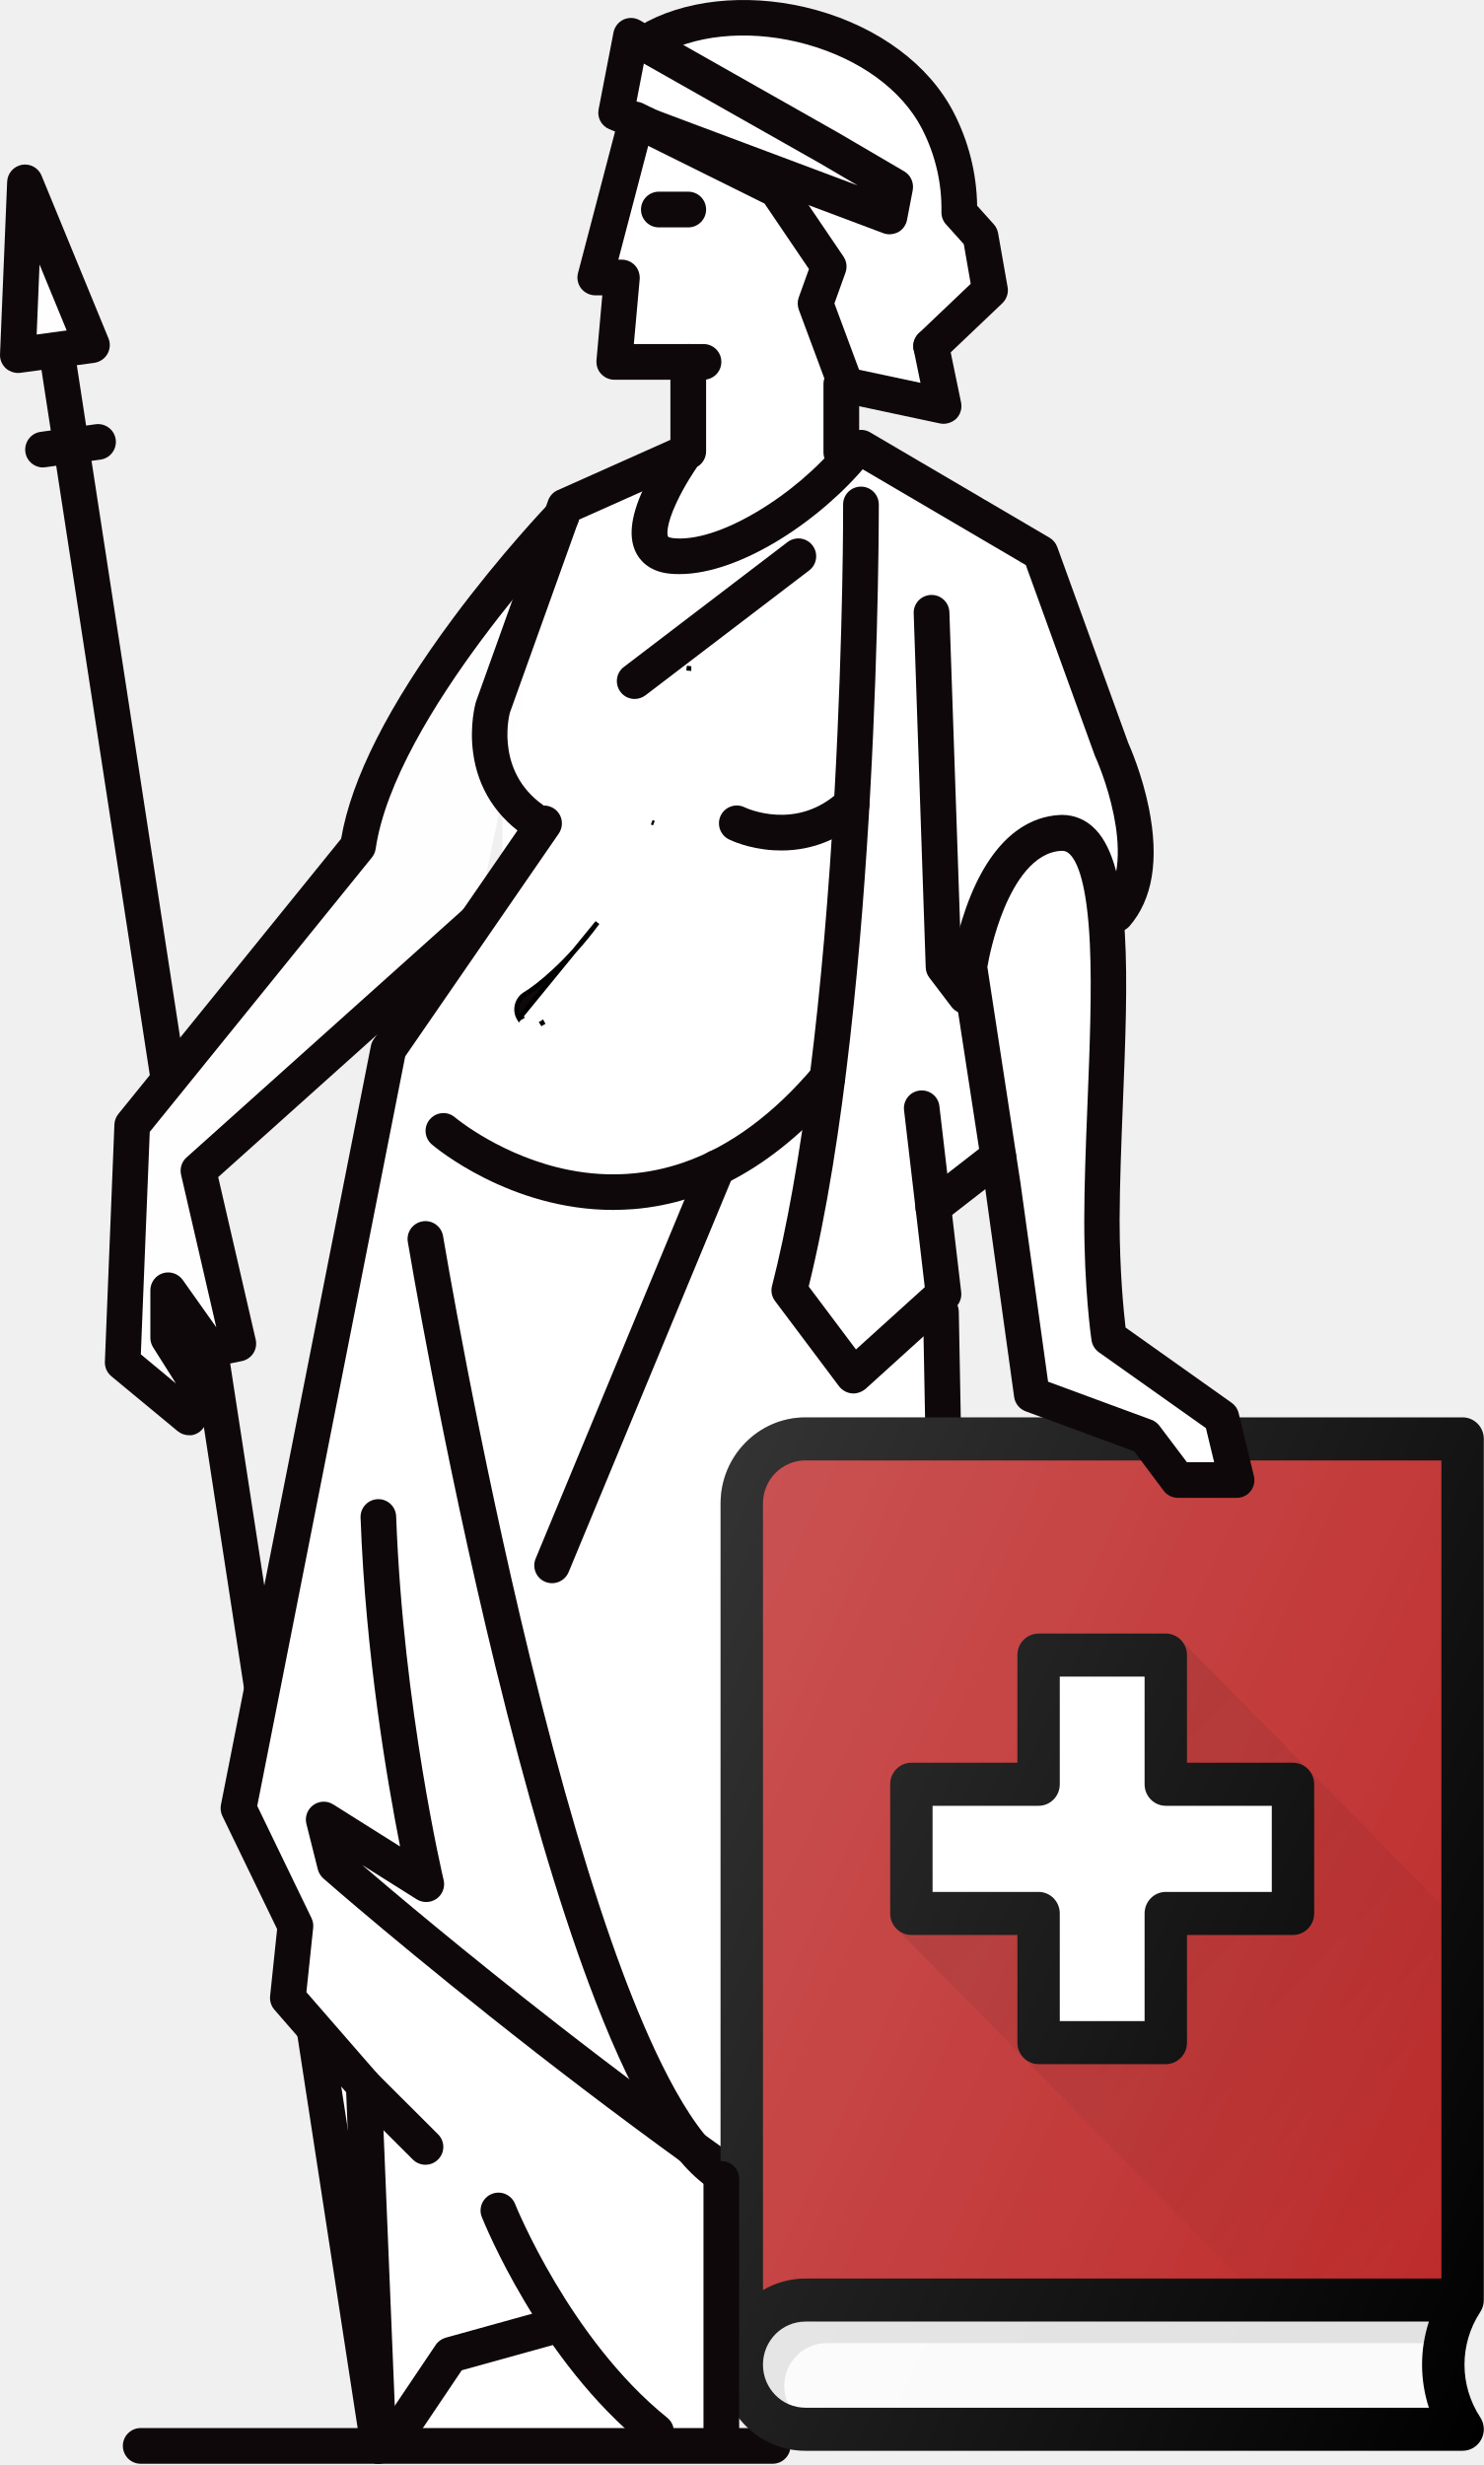
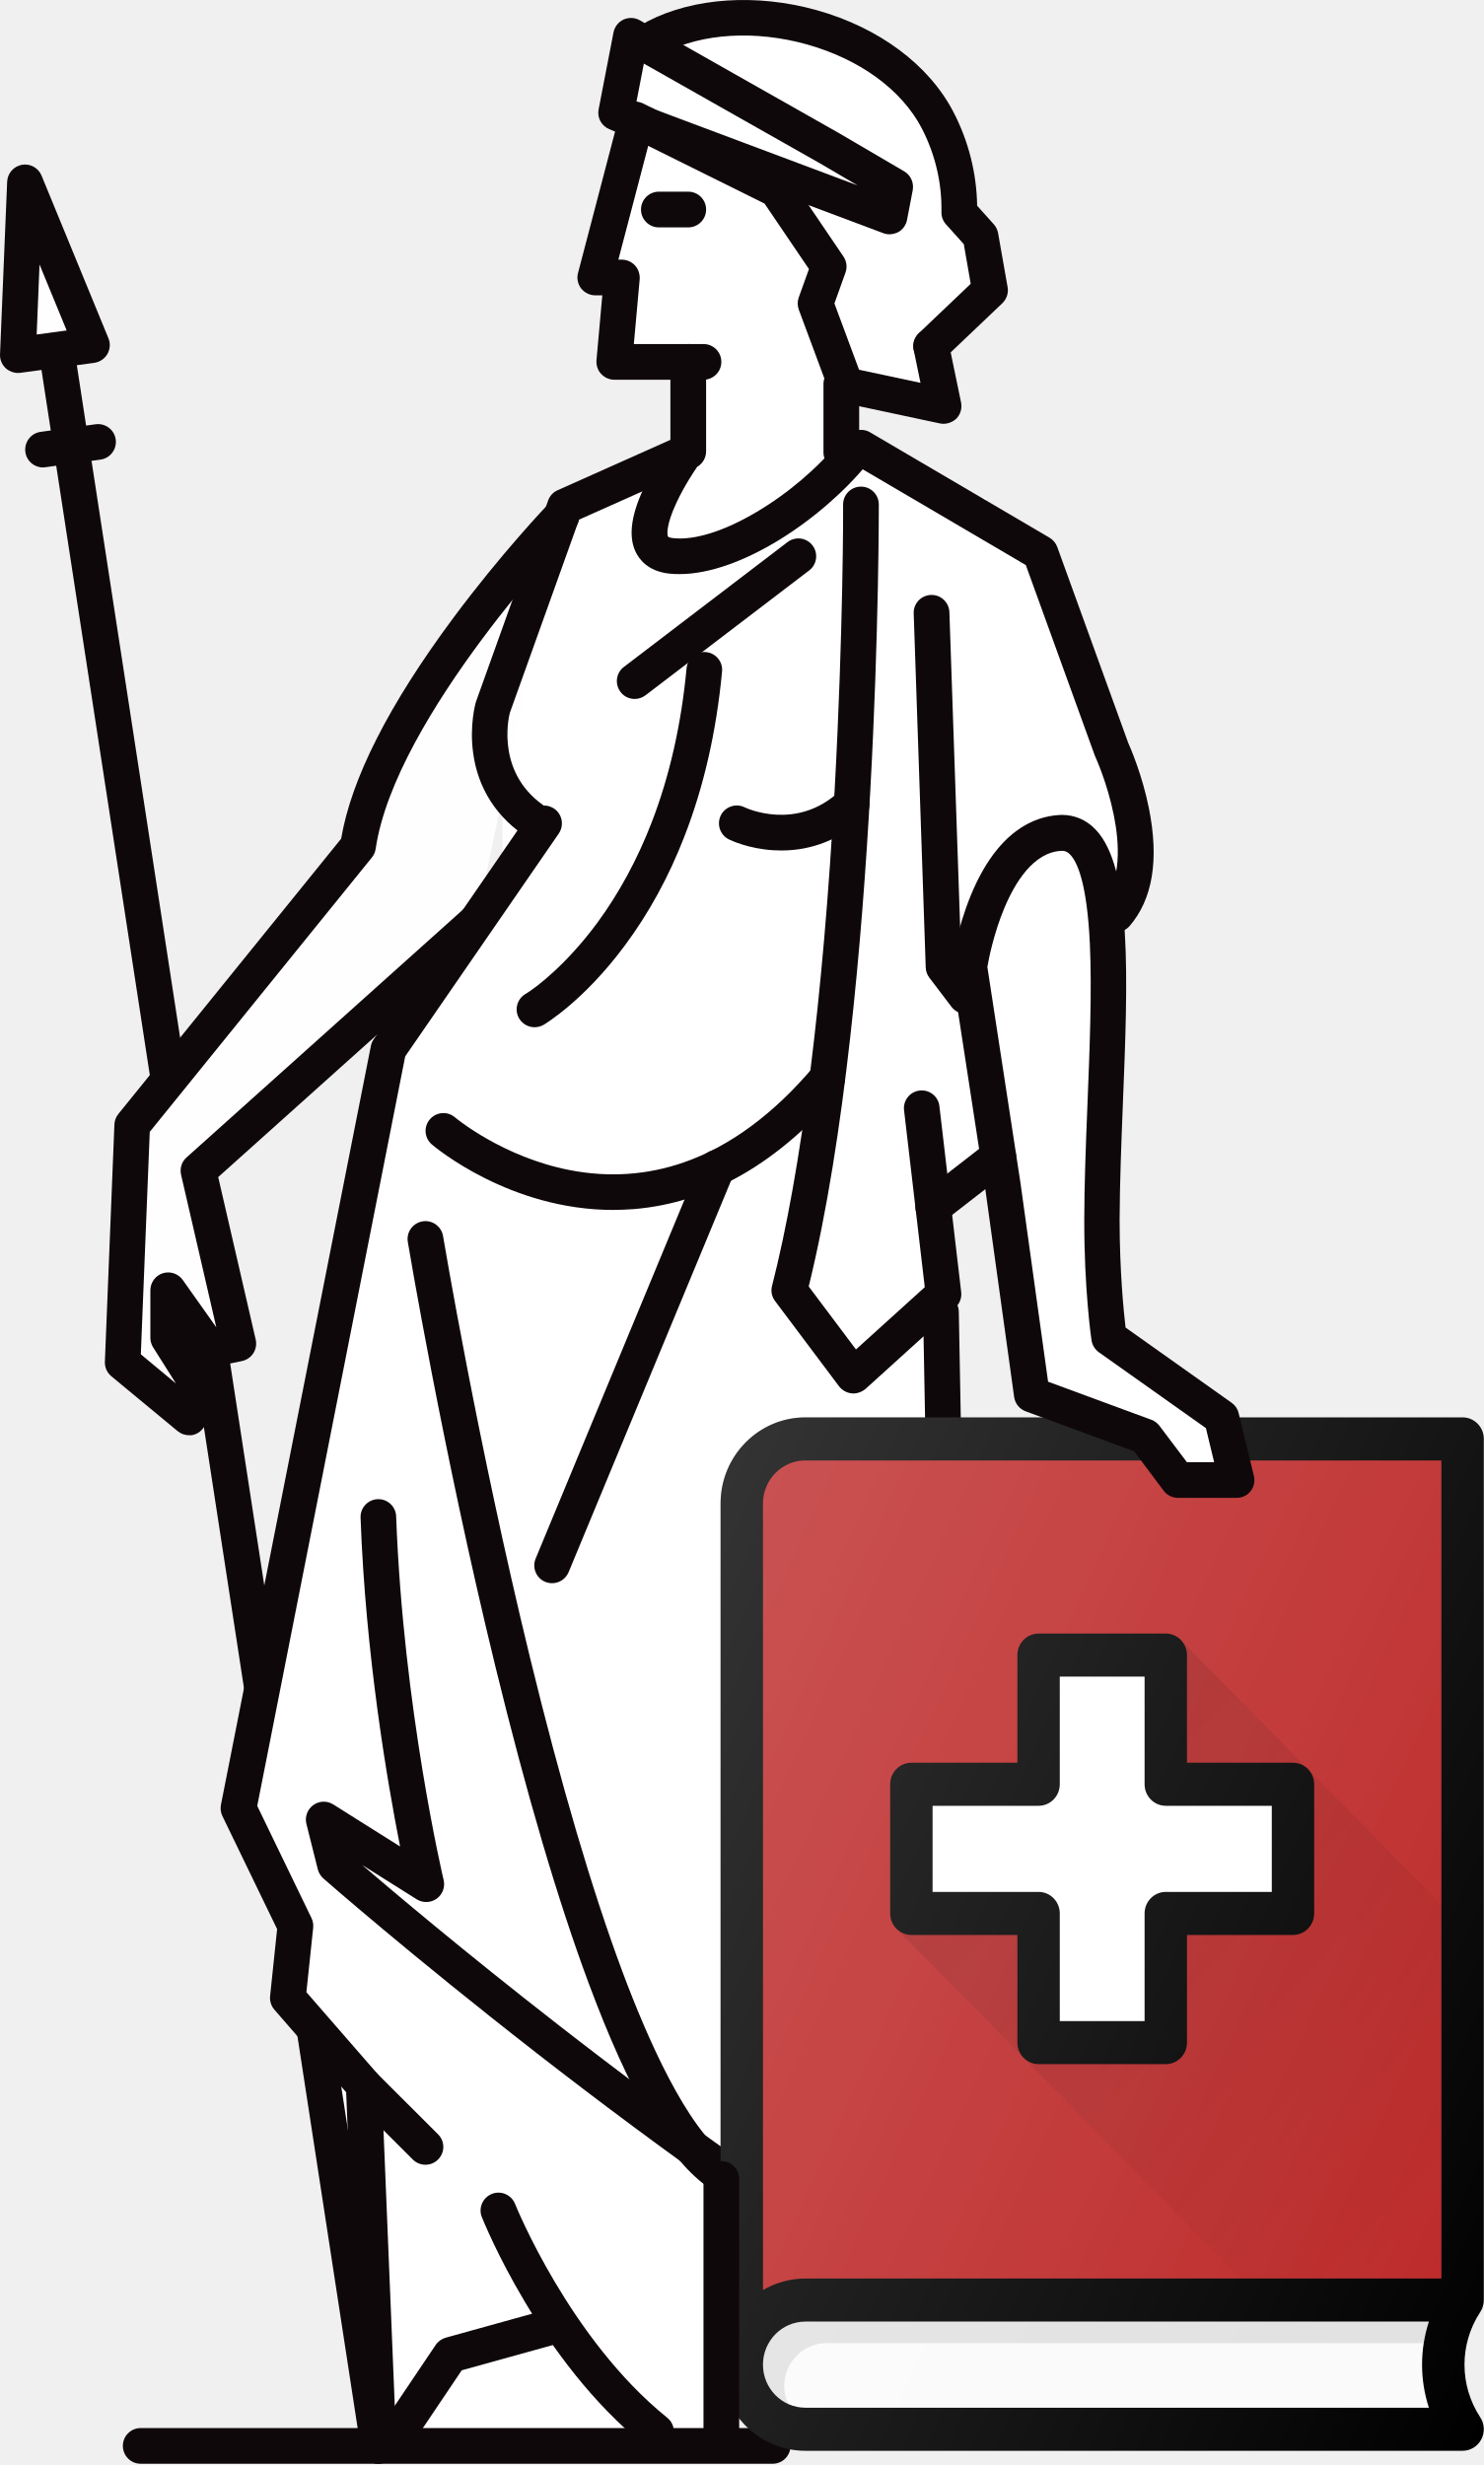
<svg xmlns="http://www.w3.org/2000/svg" width="313" height="520" viewBox="0 0 313 520" fill="none">
  <rect x="129" y="40" width="67" height="37" fill="white" />
  <rect x="172" y="13" width="19" height="53" fill="white" />
  <rect x="184" y="22" width="15" height="35" fill="white" />
  <rect x="187" y="45" width="18" height="23" fill="white" />
  <rect x="165" y="70" width="31" height="12" fill="white" />
  <rect x="147" y="73" width="31" height="47" fill="white" />
  <rect x="130" y="99" width="66" height="79" fill="white" />
  <rect x="117" y="105" width="91" height="143" fill="white" />
  <rect x="106" y="121" width="86" height="96" fill="white" />
  <rect x="175" y="111" width="40" height="67" fill="white" />
  <rect x="184" y="119" width="37" height="81" fill="white" />
  <rect x="213" y="152" width="23" height="38" fill="white" />
  <rect x="201" y="142" width="30" height="30" fill="white" />
  <rect x="209" y="125" width="16" height="20" fill="white" />
  <rect x="84" y="207" width="67" height="305" fill="white" />
  <rect x="76" y="285" width="46" height="209" fill="white" />
  <rect x="143" y="242" width="56" height="57" fill="white" />
  <rect x="134" y="284" width="18" height="220" fill="white" />
  <rect x="80" y="487" width="13" height="25" fill="white" />
  <rect x="83" y="495" width="67" height="18" fill="white" />
  <rect x="70" y="437" width="11" height="14" fill="white" />
  <rect x="151" y="297" width="24" height="35" fill="white" />
  <rect x="134" y="6" width="48" height="42" fill="white" />
  <path d="M199.04 310.178C196.981 310.178 195.324 308.546 195.274 306.487L194.721 276.859C194.671 274.775 196.328 273.068 198.412 273.018C198.437 273.018 198.463 273.018 198.488 273.018C200.547 273.018 202.204 274.65 202.254 276.709L202.806 306.337C202.857 308.421 201.199 310.128 199.115 310.178C199.09 310.178 199.065 310.178 199.04 310.178Z" fill="#0F080B" />
  <path d="M79.824 519.735C77.991 519.735 76.384 518.405 76.108 516.546L7.361 68.984C7.034 66.926 8.465 65.017 10.499 64.691C12.558 64.365 14.466 65.796 14.793 67.829L83.54 515.391C83.867 517.45 82.436 519.359 80.402 519.685C80.226 519.71 80.025 519.735 79.824 519.735Z" fill="#0F080B" />
  <path d="M148.396 80.108H129.589C128.535 80.108 127.531 79.656 126.802 78.877C126.074 78.099 125.748 77.044 125.823 75.99L127.053 62.306H125.572C124.417 62.306 123.312 61.753 122.584 60.849C121.881 59.92 121.63 58.715 121.931 57.585L129.941 27.003C130.468 24.994 132.527 23.789 134.536 24.316C136.545 24.843 137.75 26.902 137.222 28.911L130.443 54.773H131.171C132.226 54.773 133.23 55.225 133.958 56.003C134.661 56.782 135.013 57.836 134.938 58.891L133.707 72.575H148.396C150.48 72.575 152.162 74.257 152.162 76.341C152.162 78.425 150.48 80.108 148.396 80.108Z" fill="#0F080B" />
  <path d="M118.441 108.907C118.441 108.907 79.849 149.081 75.556 178.509L27.9 237.338L25.891 287.38L39.901 298.98L43.115 294.159L35.508 282.157V272.139L44.321 284.542L50.322 283.337L41.91 246.905L100.464 194.402" fill="#FFFEFE" />
  <path d="M39.901 302.771C39.023 302.771 38.169 302.47 37.491 301.918L23.48 290.317C22.576 289.564 22.074 288.434 22.125 287.254L24.133 237.213C24.158 236.409 24.46 235.631 24.962 235.003L71.965 176.927C74.1 164.272 82.034 148.654 95.567 130.425C105.787 116.666 115.303 106.723 115.705 106.296C117.136 104.789 119.521 104.739 121.028 106.196C122.534 107.627 122.584 110.012 121.128 111.519C120.726 111.945 83.314 151.19 79.247 179.061C79.146 179.739 78.87 180.367 78.443 180.894L31.59 238.769L29.707 285.697L37.114 291.849L32.294 284.216C31.917 283.613 31.716 282.91 31.716 282.207V272.189C31.716 270.557 32.771 269.101 34.327 268.598C35.884 268.096 37.592 268.674 38.546 270.004L45.626 279.998L38.194 247.808C37.893 246.478 38.32 245.072 39.349 244.168L97.903 191.665C99.459 190.284 101.845 190.41 103.226 191.967C104.606 193.523 104.481 195.909 102.924 197.29L46.028 248.311L53.937 282.584C54.163 283.588 53.987 284.618 53.435 285.471C52.883 286.325 52.004 286.928 50.999 287.129L44.998 288.334C44.597 288.409 44.195 288.434 43.793 288.384L46.229 292.226C47.032 293.481 47.007 295.088 46.179 296.318L42.965 301.139C42.362 302.018 41.433 302.621 40.379 302.771C40.278 302.746 40.077 302.771 39.901 302.771Z" fill="#0F080B" />
  <path d="M113.57 177.454C112.892 177.454 112.189 177.278 111.561 176.876C104.857 172.658 100.765 166.356 99.785 158.673C99.032 152.973 100.288 148.453 100.338 148.253C100.363 148.177 100.388 148.077 100.413 148.002L115.629 105.568C115.981 104.589 116.709 103.81 117.638 103.409L141.416 92.788V76.341C141.416 74.257 143.098 72.575 145.182 72.575C147.266 72.575 148.948 74.257 148.948 76.341V95.223C148.948 96.704 148.069 98.06 146.714 98.663L122.157 109.61L107.544 150.387C107.218 151.667 104.581 163.594 115.554 170.499C117.311 171.604 117.839 173.939 116.734 175.696C116.031 176.851 114.826 177.454 113.57 177.454Z" fill="#0F080B" />
  <path d="M114.775 173.688L81.933 221.344L50.322 381.462L62.324 406.269L60.717 421.485L76.736 439.915L79.849 515.969" fill="white" />
  <path d="M79.824 519.735C77.816 519.735 76.158 518.153 76.058 516.12L73.02 441.371L57.879 423.946C57.201 423.167 56.875 422.113 56.975 421.083L58.457 406.947L46.907 383.094C46.555 382.366 46.455 381.537 46.605 380.734L78.242 220.616C78.343 220.114 78.544 219.636 78.845 219.21L111.662 171.553C112.842 169.846 115.177 169.419 116.91 170.599C118.617 171.779 119.044 174.114 117.864 175.847L85.474 222.85L54.264 380.96L65.713 404.637C66.014 405.265 66.14 405.968 66.065 406.671L64.633 420.255L79.573 437.429C80.126 438.082 80.452 438.885 80.502 439.739L83.616 515.793C83.691 517.877 82.084 519.635 80 519.71C79.95 519.735 79.9 519.735 79.824 519.735Z" fill="#0F080B" />
  <path d="M211.595 499.674C210.967 499.674 210.339 499.523 209.736 499.171C174.183 479.009 137.599 452.093 113.169 433.085C86.729 412.496 68.4 396.452 68.224 396.276C67.647 395.774 67.245 395.096 67.044 394.368L64.633 384.751C64.257 383.27 64.834 381.688 66.09 380.784C67.345 379.88 69.002 379.83 70.308 380.658L84.394 389.522C81.758 376.164 77.112 349.273 76.058 320.147C75.983 318.063 77.615 316.33 79.674 316.255C81.758 316.179 83.49 317.811 83.565 319.87C85.047 360.27 93.483 396.226 93.584 396.602C93.935 398.084 93.358 399.641 92.102 400.544C90.847 401.423 89.19 401.474 87.909 400.67L76.384 393.414C82.712 398.837 97.953 411.743 117.839 427.21C142.043 446.066 178.3 472.707 213.453 492.668C215.26 493.698 215.888 495.983 214.859 497.79C214.181 498.996 212.925 499.674 211.595 499.674Z" fill="#0F080B" />
  <path d="M9.068 98.613C7.21 98.613 5.603 97.257 5.352 95.349C5.076 93.29 6.507 91.382 8.566 91.105L20.166 89.498C22.225 89.222 24.133 90.653 24.409 92.712C24.685 94.771 23.254 96.679 21.195 96.956L9.595 98.563C9.419 98.588 9.244 98.613 9.068 98.613Z" fill="#0F080B" />
  <path d="M19.388 72.826L3.77 74.91L5.277 38.503L19.388 72.826Z" fill="#FFFEFE" />
  <path d="M3.77 78.677C2.841 78.677 1.937 78.325 1.234 77.697C0.406 76.944 -0.046 75.864 0.004 74.76L1.51 38.327C1.586 36.569 2.866 35.088 4.624 34.761C6.356 34.46 8.089 35.389 8.767 37.046L22.878 71.37C23.33 72.45 23.229 73.68 22.652 74.684C22.074 75.689 21.045 76.367 19.89 76.542L4.272 78.651C4.096 78.677 3.946 78.677 3.77 78.677ZM8.34 55.803L7.737 70.566L14.065 69.713L8.34 55.803Z" fill="#0F080B" />
  <path d="M151.133 461.784C150.354 461.784 149.576 461.559 148.898 461.056C140.713 455.055 132.653 441.12 124.216 418.472C117.713 401.022 111.085 378.524 104.506 351.583C93.333 305.809 86.101 262.422 86.026 261.995C85.675 259.936 87.081 258.003 89.115 257.651C91.173 257.3 93.107 258.706 93.458 260.739C93.534 261.166 100.74 304.328 111.838 349.825C118.341 376.465 124.869 398.686 131.272 415.861C136.645 430.248 144.805 448.703 153.368 454.98C155.05 456.21 155.401 458.571 154.171 460.253C153.443 461.257 152.288 461.784 151.133 461.784Z" fill="#0F080B" />
  <path d="M235.373 196.687C234.494 196.687 233.615 196.386 232.912 195.758C231.33 194.402 231.179 192.017 232.535 190.435C236.653 185.69 236.126 177.78 234.946 171.955C233.59 165.176 231.079 159.702 231.054 159.652C231.004 159.551 230.979 159.451 230.928 159.351L216.39 119.202L179.732 97.684C177.949 96.629 177.346 94.319 178.401 92.536C179.456 90.754 181.766 90.151 183.548 91.206L221.387 113.427C222.14 113.879 222.718 114.557 223.019 115.385L237.984 156.689C238.436 157.718 240.947 163.468 242.353 170.499C244.537 181.371 243.156 189.732 238.235 195.407C237.457 196.235 236.402 196.687 235.373 196.687Z" fill="#0F080B" />
  <path d="M162.984 519.735H29.682C27.598 519.735 25.916 518.053 25.916 515.969C25.916 513.885 27.598 512.203 29.682 512.203H162.984C165.068 512.203 166.751 513.885 166.751 515.969C166.751 518.053 165.068 519.735 162.984 519.735Z" fill="#0F080B" />
  <path d="M312.998 485.208V303.542C312.998 301.031 310.997 299 308.525 299H169.888C160.027 299 152 307.147 152 317.167V498.833C152 508.852 160.027 517 169.889 517H308.526C310.177 517 311.688 516.077 312.465 514.601C313.251 513.124 313.164 511.332 312.247 509.939C307.827 503.206 307.818 494.514 312.22 487.772C312.709 487.044 312.998 486.157 312.998 485.208Z" fill="black" />
  <path d="M301.415 507.916H169.888C164.953 507.916 160.944 503.84 160.944 498.833C160.944 493.826 164.954 489.75 169.888 489.75H301.415C299.494 495.648 299.494 502.018 301.415 507.916Z" fill="#FAFAFA" />
  <path opacity="0.1" d="M165.416 503.375C165.416 498.367 169.426 494.291 174.361 494.291H300.331C300.571 492.758 300.93 491.239 301.415 489.75H169.888C164.953 489.75 160.944 493.826 160.944 498.833C160.944 502.514 163.131 505.658 166.239 507.084C165.731 505.945 165.416 504.703 165.416 503.375Z" fill="black" />
  <path d="M304.053 480.666H169.888C166.63 480.666 163.573 481.553 160.944 483.106V317.167C160.944 312.16 164.954 308.084 169.888 308.084H304.053V480.666Z" fill="#BD2828" />
  <path d="M272.748 371.855H250.387V349.147C250.387 346.637 248.387 344.605 245.915 344.605H219.082C216.61 344.605 214.61 346.637 214.61 349.147V371.855H192.249C189.777 371.855 187.777 373.887 187.777 376.397V403.647C187.777 406.157 189.777 408.189 192.249 408.189H214.61V430.897C214.61 433.407 216.61 435.439 219.082 435.439H245.915C248.387 435.439 250.387 433.407 250.387 430.897V408.189H272.748C275.22 408.189 277.22 406.157 277.22 403.647V376.397C277.22 373.886 275.22 371.855 272.748 371.855Z" fill="black" />
  <path d="M268.276 399.105H245.915C243.443 399.105 241.443 401.137 241.443 403.647V426.355H223.554V403.647C223.554 401.137 221.554 399.105 219.082 399.105H196.721V380.939H219.082C221.554 380.939 223.554 378.907 223.554 376.397V353.689H241.443V376.397C241.443 378.907 243.443 380.939 245.915 380.939H268.276V399.105Z" fill="white" />
  <path d="M250.387 371.855H272.748C273.95 371.855 275.029 372.349 275.832 373.13L249.168 346.051L249.16 346.059C249.909 346.87 250.387 347.945 250.387 349.147V371.855ZM275.964 373.264C276.734 374.08 277.22 375.176 277.22 376.397V403.647C277.22 406.157 275.22 408.188 272.748 408.188H250.387V430.897C250.387 433.407 248.387 435.438 245.915 435.438H219.082C217.872 435.438 216.784 434.941 215.979 434.15L261.784 480.666H304.053V401.79L275.964 373.264ZM214.61 408.188H192.249C191.08 408.188 190.034 407.709 189.238 406.963L189.224 406.978L215.879 434.048C215.1 433.231 214.611 432.125 214.611 430.897V408.188H214.61Z" fill="url(#paint0_linear)" />
  <path d="M312.998 485.208V303.542C312.998 301.031 310.997 299 308.525 299H169.888C160.027 299 152 307.147 152 317.167V498.833C152 508.852 160.027 517 169.889 517H308.526C310.177 517 311.688 516.077 312.465 514.601C313.251 513.124 313.164 511.332 312.247 509.939C307.827 503.206 307.818 494.514 312.22 487.772C312.709 487.044 312.998 486.157 312.998 485.208Z" fill="url(#paint1_linear)" />
  <path d="M217.645 294.184L211.594 250.545L204.438 203.944C204.438 203.944 208.431 176.5 223.646 175.696C238.862 174.893 232.485 223.729 232.459 257.35C232.434 271.762 233.966 282.157 233.966 282.157L257.694 298.98L260.908 312.187H248.479L241.574 302.972L217.645 294.184Z" fill="white" />
  <path d="M260.883 315.978H248.479C247.299 315.978 246.169 315.426 245.466 314.472L239.239 306.161L216.365 297.724C215.059 297.247 214.13 296.092 213.929 294.711L207.878 251.098L200.722 204.521C200.672 204.145 200.672 203.768 200.722 203.416C200.772 203.115 201.827 196.009 204.865 188.678C210.414 175.37 218.047 172.231 223.446 171.93C223.646 171.93 223.822 171.905 223.998 171.905C226.71 171.905 229.17 172.96 231.104 174.993C238.837 183.053 237.933 206.254 236.854 233.095C236.527 241.305 236.201 249.817 236.176 257.35C236.176 268.121 237.029 276.658 237.431 280.048L259.803 295.917C260.556 296.444 261.083 297.222 261.284 298.101L264.448 311.107C264.548 311.459 264.599 311.81 264.599 312.187C264.649 314.296 262.967 315.978 260.883 315.978ZM250.362 308.446H256.112L254.379 301.265L231.807 285.271C230.978 284.668 230.401 283.764 230.25 282.735C230.175 282.308 228.693 271.888 228.718 257.375C228.718 249.692 229.07 241.13 229.396 232.844C229.873 221.043 230.35 208.84 229.898 199.047C229.296 186.468 227.312 181.898 225.73 180.266C225.203 179.714 224.726 179.488 224.048 179.488C223.998 179.488 223.948 179.488 223.872 179.488C217.972 179.789 214.08 186.242 211.845 191.59C209.611 196.963 208.556 202.312 208.28 203.994L215.335 250.018C215.335 250.043 215.335 250.043 215.335 250.068L221.085 291.472L242.88 299.507C243.558 299.758 244.16 300.21 244.587 300.788L250.362 308.446Z" fill="#0F080B" />
  <path d="M199.04 89.398C198.789 89.398 198.513 89.373 198.262 89.323L177.647 84.928C176.392 84.652 175.363 83.773 174.911 82.568L168.508 65.344C168.207 64.515 168.181 63.586 168.483 62.758L170.642 56.757L161.277 42.947L132.326 28.585C130.468 27.656 129.715 25.396 130.619 23.538C131.548 21.68 133.808 20.927 135.666 21.83L165.495 36.645C166.072 36.921 166.574 37.373 166.926 37.9L177.924 54.12C178.602 55.124 178.752 56.38 178.35 57.51L176.015 64.013L181.213 77.999L194.169 80.76L192.738 73.805C192.311 71.772 193.617 69.788 195.675 69.361C197.709 68.934 199.693 70.24 200.12 72.299L202.731 84.903C202.982 86.159 202.605 87.439 201.702 88.343C200.973 88.996 200.019 89.398 199.04 89.398Z" fill="#0F080B" />
  <path d="M187.616 49.425C187.164 49.425 186.712 49.349 186.285 49.174L135.666 30.192C135.616 30.166 135.591 30.166 135.54 30.141L128.535 27.254C126.878 26.576 125.924 24.818 126.275 23.061L129.414 6.841C129.64 5.66 130.443 4.631 131.523 4.129C132.628 3.627 133.908 3.677 134.963 4.279L176.668 27.907C176.694 27.907 176.694 27.932 176.719 27.932L190.729 36.142C192.11 36.946 192.813 38.528 192.537 40.109L191.332 46.387C191.131 47.466 190.453 48.42 189.474 48.973C188.896 49.249 188.269 49.425 187.616 49.425ZM138.353 23.161L180.887 39.105L172.927 34.435L135.817 13.419L134.26 21.454L138.353 23.161Z" fill="#0F080B" />
  <path d="M196.429 76.793C195.425 76.793 194.445 76.392 193.692 75.613C192.261 74.107 192.311 71.721 193.818 70.29L204.765 59.87L203.309 51.509L199.542 47.316C198.915 46.613 198.563 45.684 198.588 44.73C198.714 38.653 197.283 32.552 194.445 27.078C190.227 18.968 181.414 12.515 170.241 9.377C159.394 6.338 148.12 6.991 140.06 11.184C138.202 12.139 135.942 11.41 134.988 9.577C134.034 7.719 134.762 5.46 136.595 4.506C146.287 -0.516 159.62 -1.395 172.274 2.145C185.456 5.836 195.952 13.67 201.124 23.638C204.313 29.765 206.02 36.569 206.121 43.399L209.636 47.316C210.113 47.843 210.414 48.496 210.54 49.174L212.549 60.573C212.775 61.803 212.348 63.084 211.444 63.963L199.04 75.764C198.287 76.442 197.358 76.793 196.429 76.793Z" fill="#0F080B" />
  <path d="M177.472 99.19C175.388 99.19 173.706 97.508 173.706 95.424V81.011C173.706 78.927 175.388 77.245 177.472 77.245C179.556 77.245 181.238 78.927 181.238 81.011V95.424C181.238 97.508 179.556 99.19 177.472 99.19Z" fill="#0F080B" />
  <path d="M143.324 121.11C142.596 121.11 141.893 121.085 141.215 121.01C136.62 120.533 134.737 117.871 134.034 116.314C132.477 112.925 133.18 108.254 136.218 102.078C138.177 98.085 140.436 94.821 140.537 94.696C141.717 92.988 144.077 92.562 145.785 93.767C147.492 94.947 147.919 97.307 146.714 99.014C146.688 99.04 144.454 102.279 142.721 105.995C140.411 110.916 140.713 112.95 140.939 113.226C140.939 113.226 141.165 113.427 142.043 113.527C146.538 114.004 152.79 112.046 159.594 108.003C166.198 104.112 172.575 98.663 177.145 93.064C178.451 91.457 180.836 91.206 182.443 92.537C184.05 93.867 184.301 96.227 182.97 97.834C173.279 109.635 156.255 121.11 143.324 121.11Z" fill="#0F080B" />
  <path d="M180.008 293.958C179.882 293.958 179.757 293.958 179.656 293.933C178.602 293.833 177.648 293.28 176.995 292.452L163.486 274.449C162.808 273.545 162.557 272.365 162.859 271.26C169.086 246.879 173.63 210.673 176.066 166.557C177.899 133.137 177.874 106.698 177.848 106.422C177.848 104.337 179.531 102.655 181.615 102.655C183.699 102.655 185.381 104.337 185.381 106.422C185.381 106.698 185.431 133.313 183.573 166.933C181.891 197.466 178.3 240.125 170.592 271.385L180.56 284.668L195.073 271.536L190.704 234.225C190.453 232.166 191.934 230.283 193.993 230.057C196.052 229.805 197.935 231.287 198.161 233.346L202.756 272.566C202.907 273.771 202.455 274.976 201.551 275.805L182.544 293.029C181.841 293.607 180.937 293.958 180.008 293.958Z" fill="#0F080B" />
  <path d="M196.881 258.379C195.751 258.379 194.646 257.877 193.893 256.923C192.612 255.291 192.914 252.905 194.571 251.65L208.28 241.004C209.912 239.723 212.297 240.025 213.553 241.682C214.833 243.314 214.532 245.699 212.875 246.955L199.166 257.601C198.488 258.103 197.684 258.379 196.881 258.379Z" fill="#0F080B" />
  <path d="M203.735 213.887C202.606 213.887 201.476 213.384 200.722 212.405L196.027 206.228C195.55 205.601 195.299 204.847 195.274 204.069L192.738 129.396C192.663 127.312 194.295 125.579 196.379 125.504C198.463 125.429 200.195 127.061 200.27 129.145L202.781 202.638L206.749 207.861C208.004 209.518 207.678 211.878 206.02 213.133C205.317 213.636 204.514 213.887 203.735 213.887Z" fill="#0F080B" />
  <path d="M116.458 333.981C115.981 333.981 115.479 333.881 115.027 333.705C113.093 332.902 112.189 330.692 112.993 328.784L147.793 244.871C148.597 242.937 150.806 242.033 152.715 242.837C154.648 243.64 155.552 245.85 154.749 247.758L119.948 331.646C119.345 333.103 117.939 333.981 116.458 333.981Z" fill="#0F080B" />
  <path d="M129.339 255.241C107.569 255.241 91.801 242.033 91.098 241.431C89.516 240.075 89.315 237.715 90.671 236.133C92.027 234.551 94.387 234.35 95.969 235.706C96.145 235.857 106.063 244.117 120.274 246.854C128.485 248.436 136.52 247.884 144.203 245.222C153.92 241.858 163.16 235.053 171.647 225.01C172.977 223.428 175.363 223.227 176.945 224.558C178.526 225.889 178.727 228.274 177.397 229.856C164.365 245.272 149.652 253.759 133.682 255.065C132.226 255.165 130.77 255.241 129.339 255.241Z" fill="#0F080B" />
-   <path d="M109.503 214.841C108.448 213.058 109.051 210.748 110.833 209.693C113.369 208.187 119.772 203.115 126.024 194.628L109.503 214.841ZM109.503 214.841L109.933 214.586C109.933 214.586 109.933 214.586 109.932 214.585C109.932 214.585 109.932 214.585 109.932 214.585L109.503 214.841ZM114.375 215.788C114.37 215.791 114.366 215.794 114.363 215.796L114.625 216.222L114.385 215.783C114.382 215.785 114.378 215.787 114.375 215.788ZM145.328 140.995C145.328 140.994 145.328 140.994 145.328 140.994C145.328 140.994 145.328 140.993 145.328 140.993L144.83 140.946L145.328 140.995ZM137.94 173.642C137.94 173.642 137.94 173.642 137.94 173.642L137.474 173.462L137.94 173.642Z" fill="#0F080B" stroke="black" />
+   <path d="M112.767 216.699C111.461 216.699 110.206 216.021 109.503 214.841C108.448 213.058 109.051 210.748 110.833 209.693C113.369 208.187 119.772 203.115 126.024 194.628C130.594 188.401 134.461 181.27 137.474 173.462C141.265 163.644 143.726 152.722 144.83 140.946C145.031 138.887 146.864 137.355 148.923 137.556C150.982 137.757 152.514 139.59 152.313 141.649C151.133 154.228 148.471 165.954 144.353 176.5C141.064 184.987 136.821 192.72 131.774 199.499C123.086 211.2 114.951 216.021 114.625 216.222C114.072 216.523 113.419 216.699 112.767 216.699Z" fill="#0F080B" />
  <path d="M133.883 147.449C132.753 147.449 131.624 146.947 130.895 145.968C129.64 144.311 129.941 141.95 131.598 140.695L166.123 114.356C167.78 113.1 170.14 113.402 171.396 115.059C172.651 116.716 172.35 119.076 170.693 120.332L136.168 146.671C135.465 147.198 134.662 147.449 133.883 147.449Z" fill="#0F080B" />
  <path d="M164.842 179.412C164.265 179.412 163.687 179.387 163.11 179.362C157.862 179.036 154.171 177.278 153.769 177.077C151.911 176.173 151.133 173.914 152.037 172.031C152.941 170.172 155.2 169.394 157.059 170.298C157.536 170.524 168.031 175.37 177.07 166.933C178.602 165.527 180.987 165.603 182.393 167.134C183.799 168.666 183.724 171.051 182.192 172.457C177.296 177.027 171.32 179.412 164.842 179.412Z" fill="#0F080B" />
  <path d="M82.536 519.133C81.808 519.133 81.08 518.932 80.427 518.48C78.694 517.325 78.243 514.99 79.397 513.257L91.902 494.677C92.404 493.924 93.157 493.396 94.011 493.145L115.73 487.119C117.738 486.567 119.797 487.747 120.375 489.73C120.952 491.714 119.747 493.798 117.764 494.376L97.4 500.025L85.675 517.45C84.947 518.555 83.741 519.133 82.536 519.133Z" fill="#0F080B" />
  <path d="M138.378 516.722C137.549 516.722 136.72 516.446 136.017 515.894C113.872 498.066 102.146 468.94 101.644 467.71C100.865 465.777 101.819 463.592 103.753 462.814C105.686 462.036 107.871 462.99 108.649 464.923C108.8 465.3 120.199 493.472 140.738 510.018C142.37 511.324 142.621 513.684 141.315 515.316C140.562 516.245 139.482 516.722 138.378 516.722Z" fill="#0F080B" />
  <path d="M145.182 47.969H138.98C136.896 47.969 135.214 46.286 135.214 44.202C135.214 42.118 136.896 40.436 138.98 40.436H145.182C147.266 40.436 148.948 42.118 148.948 44.202C148.948 46.286 147.266 47.969 145.182 47.969Z" fill="#0F080B" />
  <path d="M89.742 456.662C88.788 456.662 87.809 456.286 87.081 455.558L74.074 442.576C72.593 441.095 72.593 438.735 74.074 437.253C75.556 435.772 77.916 435.772 79.397 437.253L92.403 450.235C93.885 451.716 93.885 454.076 92.403 455.558C91.675 456.286 90.721 456.662 89.742 456.662Z" fill="#0F080B" />
  <path d="M152.162 516.722C150.078 516.722 148.396 515.04 148.396 512.956V459.65C148.396 457.566 150.078 455.884 152.162 455.884C154.246 455.884 155.928 457.566 155.928 459.65V512.956C155.928 515.04 154.246 516.722 152.162 516.722Z" fill="#0F080B" />
  <defs>
    <linearGradient id="paint0_linear" x1="219.184" y1="376.511" x2="314.349" y2="470.221" gradientUnits="userSpaceOnUse">
      <stop stop-opacity="0.1" />
      <stop offset="1" stop-opacity="0" />
    </linearGradient>
    <linearGradient id="paint1_linear" x1="131.534" y1="357.724" x2="340.462" y2="453.655" gradientUnits="userSpaceOnUse">
      <stop stop-color="white" stop-opacity="0.2" />
      <stop offset="1" stop-color="white" stop-opacity="0" />
    </linearGradient>
  </defs>
</svg>
